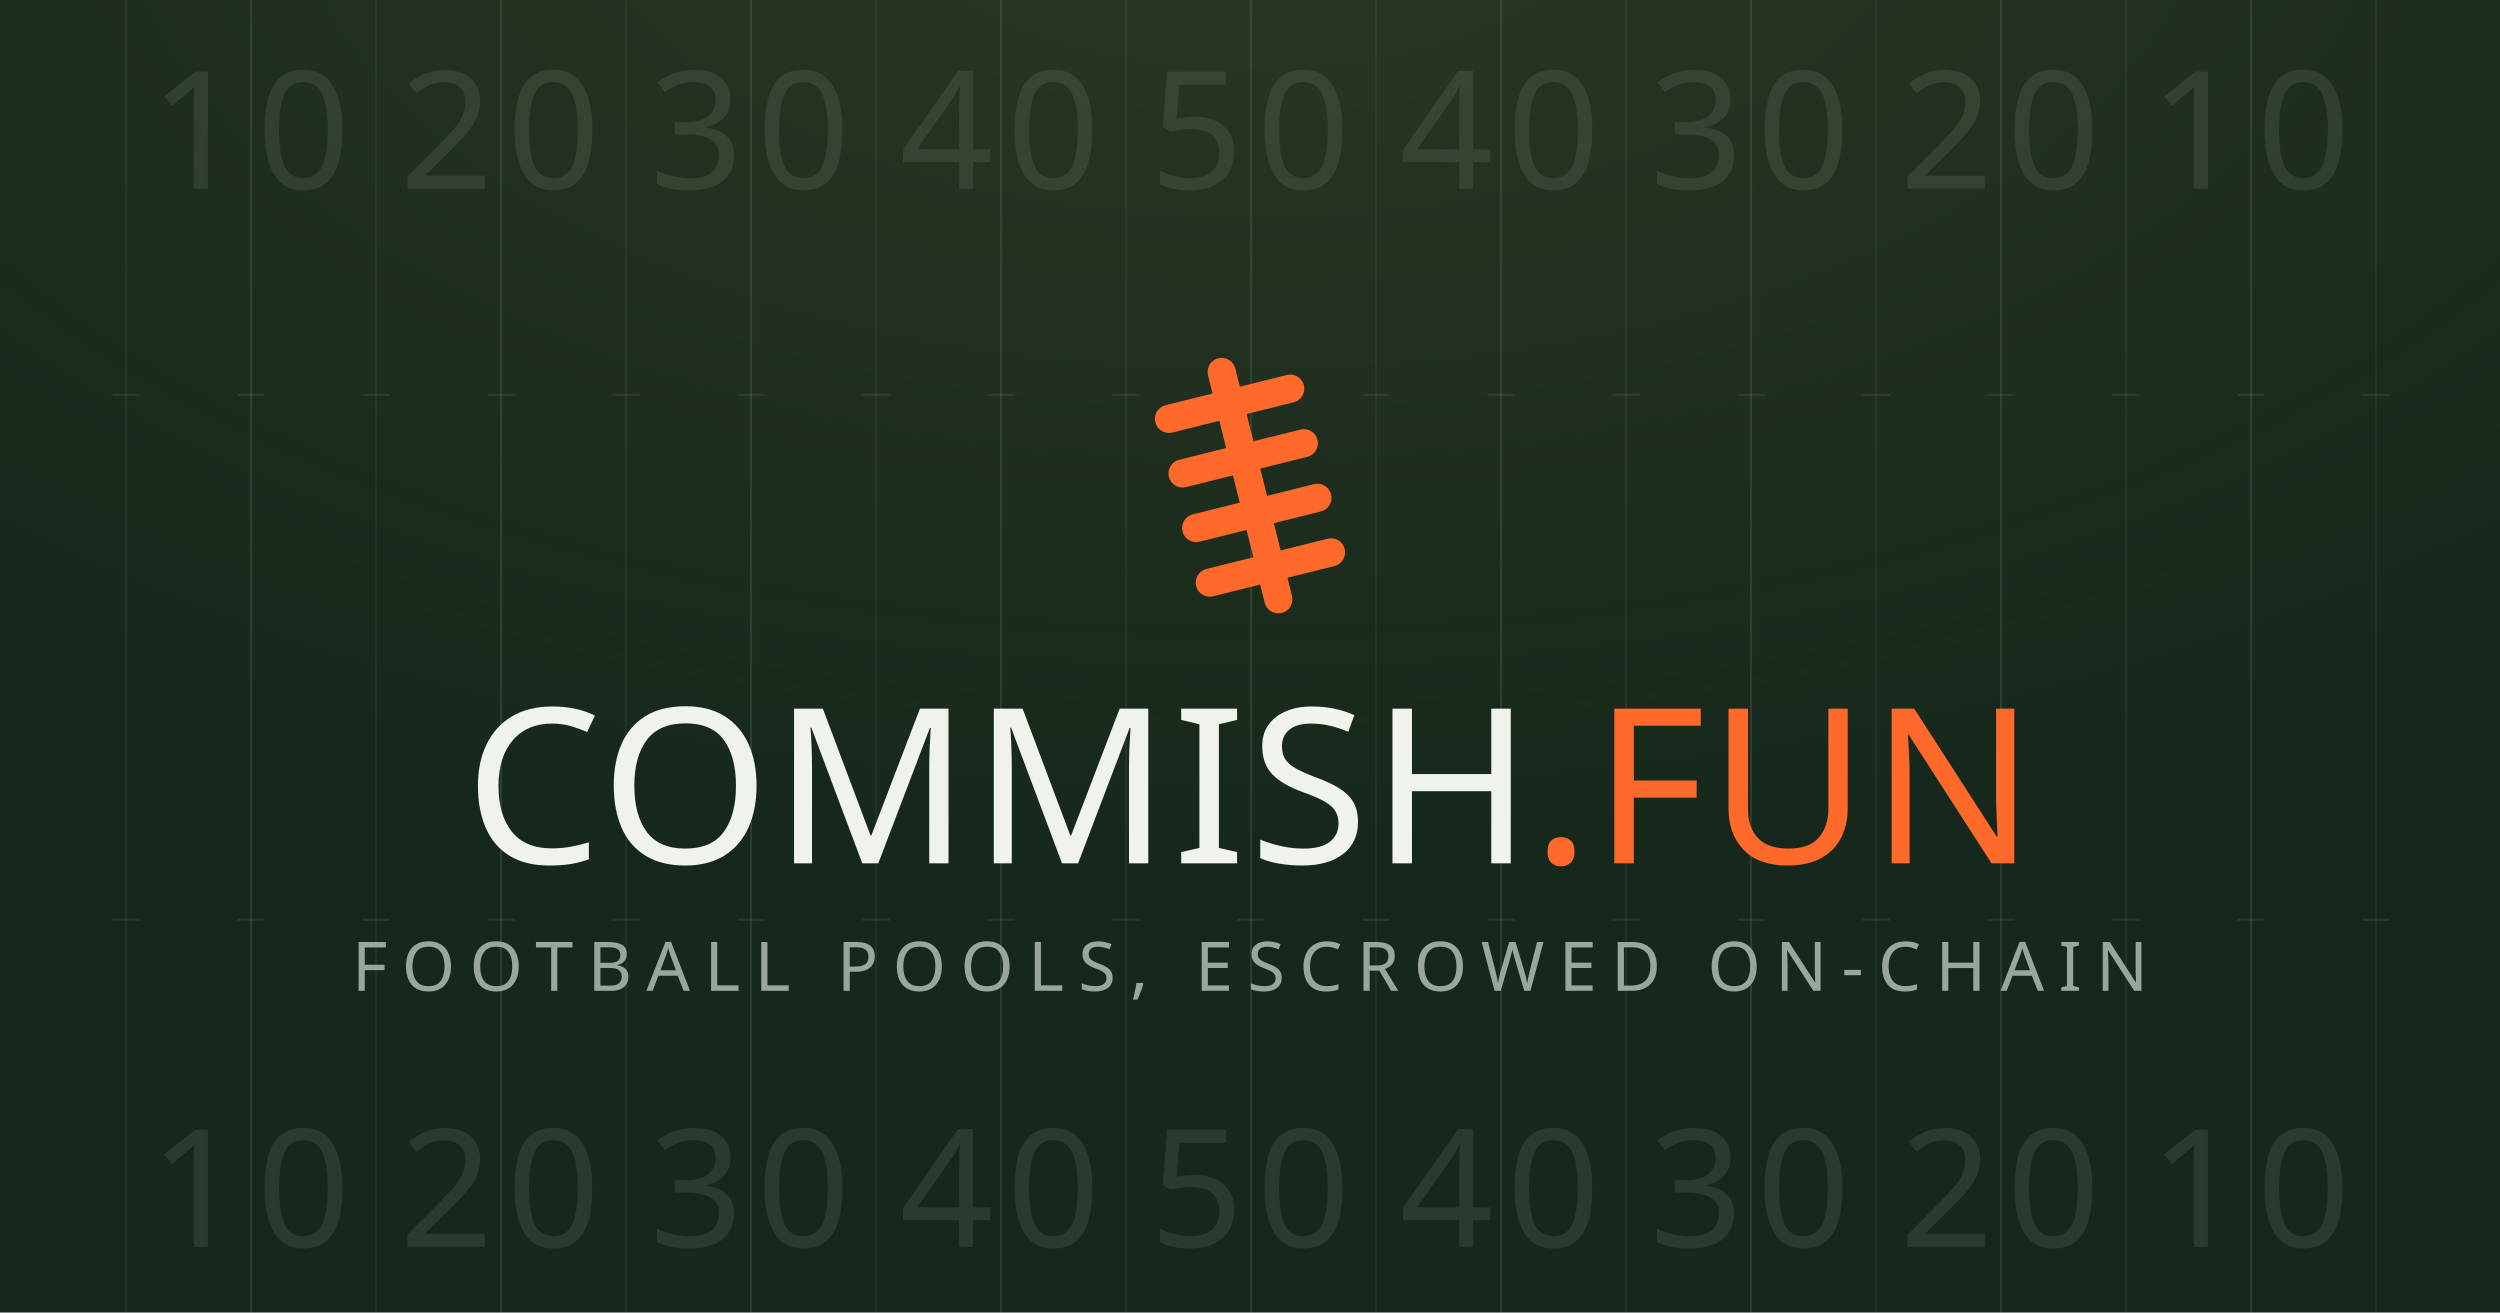
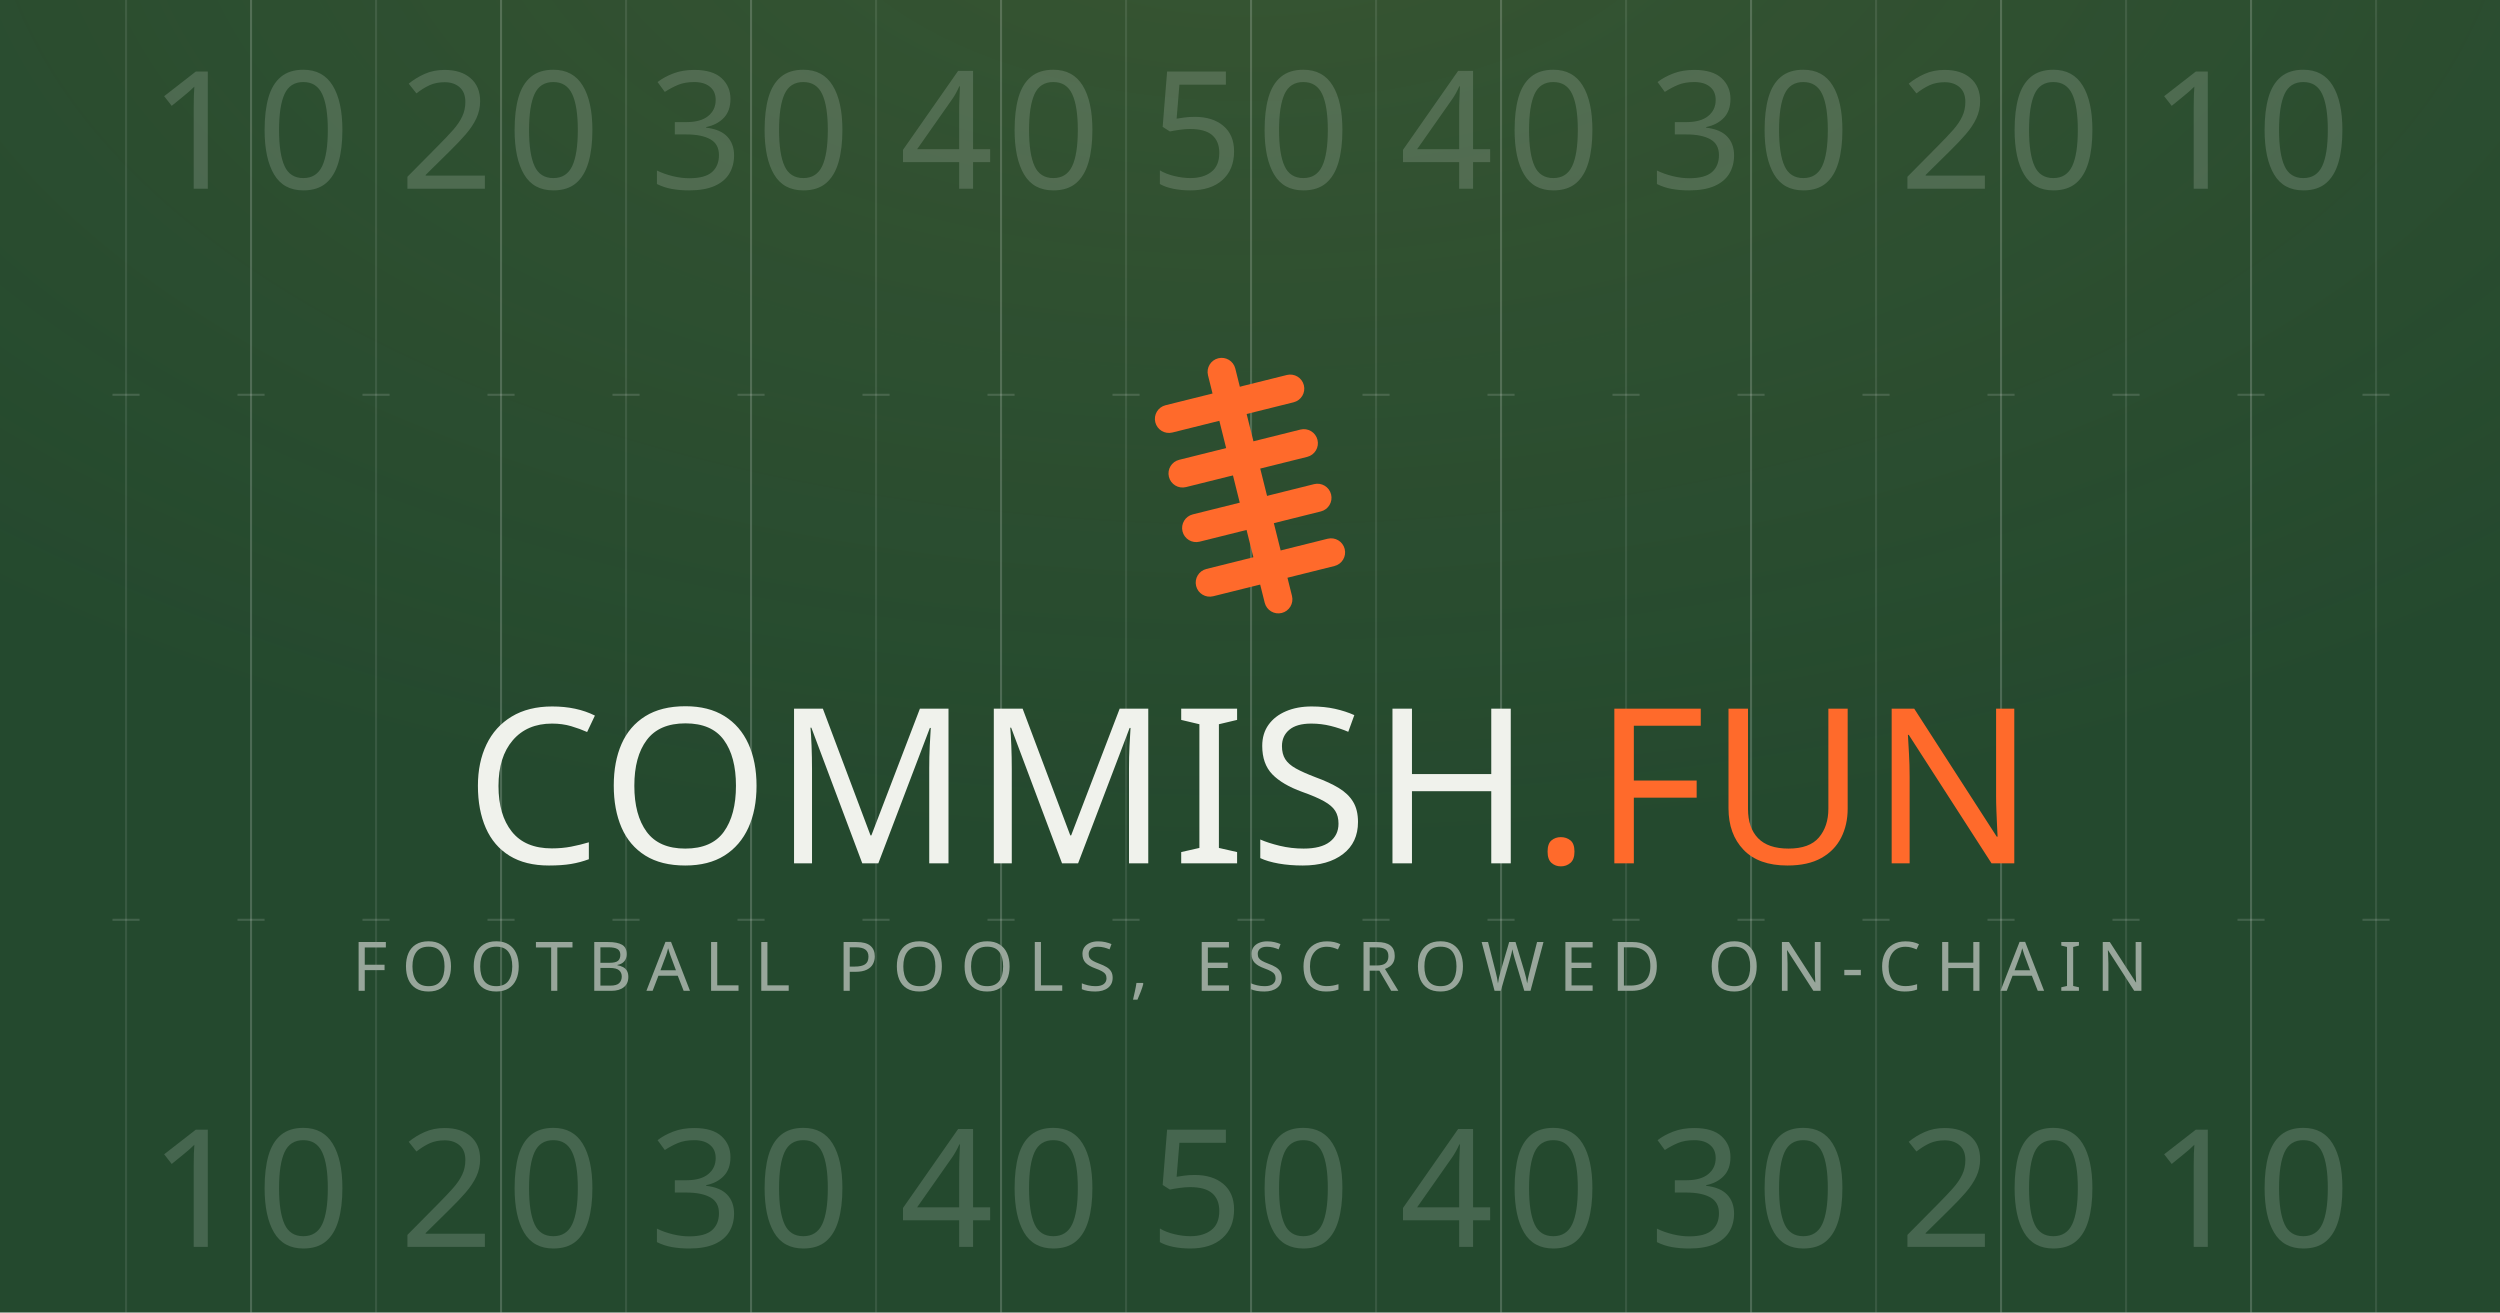
<svg xmlns="http://www.w3.org/2000/svg" viewBox="0 0 1200 630" width="1200" height="630">
  <defs>
    <radialGradient id="flood" cx="50%" cy="-10%" r="75%">
      <stop offset="0%" stop-color="#E9C258" stop-opacity="0.10" />
      <stop offset="100%" stop-color="#E9C258" stop-opacity="0" />
    </radialGradient>
  </defs>
-   <rect width="1200" height="630" fill="#16281C" />
+   <rect width="1200" height="630" fill="#24492E" />
  <rect width="1200" height="630" fill="url(#flood)" />
-   <rect x="60.0" y="0" width="1" height="630" fill="#F0F2EC" opacity="0.05" />
-   <rect x="54.0" y="189.0" width="13" height="1" fill="#F0F2EC" opacity="0.08" />
-   <rect x="54.0" y="441.0" width="13" height="1" fill="#F0F2EC" opacity="0.08" />
-   <rect x="120.0" y="0" width="1" height="630" fill="#F0F2EC" opacity="0.1" />
-   <rect x="114.0" y="189.0" width="13" height="1" fill="#F0F2EC" opacity="0.08" />
-   <rect x="114.0" y="441.0" width="13" height="1" fill="#F0F2EC" opacity="0.08" />
-   <rect x="180.0" y="0" width="1" height="630" fill="#F0F2EC" opacity="0.05" />
-   <rect x="174.0" y="189.0" width="13" height="1" fill="#F0F2EC" opacity="0.08" />
-   <rect x="174.0" y="441.0" width="13" height="1" fill="#F0F2EC" opacity="0.08" />
-   <rect x="240.0" y="0" width="1" height="630" fill="#F0F2EC" opacity="0.1" />
-   <rect x="234.0" y="189.0" width="13" height="1" fill="#F0F2EC" opacity="0.08" />
-   <rect x="234.0" y="441.0" width="13" height="1" fill="#F0F2EC" opacity="0.08" />
-   <rect x="300.0" y="0" width="1" height="630" fill="#F0F2EC" opacity="0.05" />
-   <rect x="294.0" y="189.0" width="13" height="1" fill="#F0F2EC" opacity="0.08" />
-   <rect x="294.0" y="441.0" width="13" height="1" fill="#F0F2EC" opacity="0.08" />
-   <rect x="360.0" y="0" width="1" height="630" fill="#F0F2EC" opacity="0.1" />
-   <rect x="354.0" y="189.0" width="13" height="1" fill="#F0F2EC" opacity="0.08" />
-   <rect x="354.0" y="441.0" width="13" height="1" fill="#F0F2EC" opacity="0.08" />
-   <rect x="420.0" y="0" width="1" height="630" fill="#F0F2EC" opacity="0.05" />
-   <rect x="414.0" y="189.0" width="13" height="1" fill="#F0F2EC" opacity="0.08" />
-   <rect x="414.0" y="441.0" width="13" height="1" fill="#F0F2EC" opacity="0.08" />
-   <rect x="480.0" y="0" width="1" height="630" fill="#F0F2EC" opacity="0.1" />
-   <rect x="474.0" y="189.0" width="13" height="1" fill="#F0F2EC" opacity="0.08" />
-   <rect x="474.0" y="441.0" width="13" height="1" fill="#F0F2EC" opacity="0.08" />
-   <rect x="540.0" y="0" width="1" height="630" fill="#F0F2EC" opacity="0.05" />
-   <rect x="534.0" y="189.0" width="13" height="1" fill="#F0F2EC" opacity="0.08" />
-   <rect x="534.0" y="441.0" width="13" height="1" fill="#F0F2EC" opacity="0.08" />
-   <rect x="600.0" y="0" width="1" height="630" fill="#F0F2EC" opacity="0.1" />
-   <rect x="594.0" y="189.0" width="13" height="1" fill="#F0F2EC" opacity="0.08" />
-   <rect x="594.0" y="441.0" width="13" height="1" fill="#F0F2EC" opacity="0.08" />
-   <rect x="660.0" y="0" width="1" height="630" fill="#F0F2EC" opacity="0.05" />
-   <rect x="654.0" y="189.0" width="13" height="1" fill="#F0F2EC" opacity="0.08" />
-   <rect x="654.0" y="441.0" width="13" height="1" fill="#F0F2EC" opacity="0.08" />
-   <rect x="720.0" y="0" width="1" height="630" fill="#F0F2EC" opacity="0.1" />
-   <rect x="714.0" y="189.0" width="13" height="1" fill="#F0F2EC" opacity="0.08" />
-   <rect x="714.0" y="441.0" width="13" height="1" fill="#F0F2EC" opacity="0.08" />
-   <rect x="780.0" y="0" width="1" height="630" fill="#F0F2EC" opacity="0.05" />
-   <rect x="774.0" y="189.0" width="13" height="1" fill="#F0F2EC" opacity="0.08" />
-   <rect x="774.0" y="441.0" width="13" height="1" fill="#F0F2EC" opacity="0.08" />
-   <rect x="840.0" y="0" width="1" height="630" fill="#F0F2EC" opacity="0.1" />
-   <rect x="834.0" y="189.0" width="13" height="1" fill="#F0F2EC" opacity="0.08" />
-   <rect x="834.0" y="441.0" width="13" height="1" fill="#F0F2EC" opacity="0.08" />
-   <rect x="900.0" y="0" width="1" height="630" fill="#F0F2EC" opacity="0.05" />
-   <rect x="894.0" y="189.0" width="13" height="1" fill="#F0F2EC" opacity="0.08" />
-   <rect x="894.0" y="441.0" width="13" height="1" fill="#F0F2EC" opacity="0.08" />
-   <rect x="960.0" y="0" width="1" height="630" fill="#F0F2EC" opacity="0.1" />
-   <rect x="954.0" y="189.0" width="13" height="1" fill="#F0F2EC" opacity="0.08" />
-   <rect x="954.0" y="441.0" width="13" height="1" fill="#F0F2EC" opacity="0.08" />
-   <rect x="1020.0" y="0" width="1" height="630" fill="#F0F2EC" opacity="0.05" />
-   <rect x="1014.0" y="189.0" width="13" height="1" fill="#F0F2EC" opacity="0.08" />
-   <rect x="1014.0" y="441.0" width="13" height="1" fill="#F0F2EC" opacity="0.08" />
-   <rect x="1080.0" y="0" width="1" height="630" fill="#F0F2EC" opacity="0.1" />
-   <rect x="1074.0" y="189.0" width="13" height="1" fill="#F0F2EC" opacity="0.08" />
-   <rect x="1074.0" y="441.0" width="13" height="1" fill="#F0F2EC" opacity="0.08" />
-   <rect x="1140.0" y="0" width="1" height="630" fill="#F0F2EC" opacity="0.05" />
-   <rect x="1134.0" y="189.0" width="13" height="1" fill="#F0F2EC" opacity="0.08" />
-   <rect x="1134.0" y="441.0" width="13" height="1" fill="#F0F2EC" opacity="0.08" />
-   <text x="120.0" y="90.6" font-family="Anton" font-size="78.8" fill="#F0F2EC" opacity="0.09" text-anchor="middle" letter-spacing="6.3">10</text>
-   <text x="120.0" y="598.5" font-family="Anton" font-size="78.8" fill="#F0F2EC" opacity="0.09" text-anchor="middle" letter-spacing="6.3">10</text>
-   <text x="240.0" y="90.6" font-family="Anton" font-size="78.8" fill="#F0F2EC" opacity="0.09" text-anchor="middle" letter-spacing="6.3">20</text>
-   <text x="240.0" y="598.5" font-family="Anton" font-size="78.8" fill="#F0F2EC" opacity="0.09" text-anchor="middle" letter-spacing="6.3">20</text>
-   <text x="360.0" y="90.6" font-family="Anton" font-size="78.8" fill="#F0F2EC" opacity="0.09" text-anchor="middle" letter-spacing="6.3">30</text>
-   <text x="360.0" y="598.5" font-family="Anton" font-size="78.8" fill="#F0F2EC" opacity="0.09" text-anchor="middle" letter-spacing="6.3">30</text>
-   <text x="480.0" y="90.6" font-family="Anton" font-size="78.8" fill="#F0F2EC" opacity="0.09" text-anchor="middle" letter-spacing="6.3">40</text>
-   <text x="480.0" y="598.5" font-family="Anton" font-size="78.8" fill="#F0F2EC" opacity="0.09" text-anchor="middle" letter-spacing="6.3">40</text>
-   <text x="600.0" y="90.6" font-family="Anton" font-size="78.8" fill="#F0F2EC" opacity="0.09" text-anchor="middle" letter-spacing="6.3">50</text>
-   <text x="600.0" y="598.5" font-family="Anton" font-size="78.8" fill="#F0F2EC" opacity="0.09" text-anchor="middle" letter-spacing="6.3">50</text>
-   <text x="720.0" y="90.6" font-family="Anton" font-size="78.8" fill="#F0F2EC" opacity="0.09" text-anchor="middle" letter-spacing="6.3">40</text>
-   <text x="720.0" y="598.5" font-family="Anton" font-size="78.8" fill="#F0F2EC" opacity="0.09" text-anchor="middle" letter-spacing="6.3">40</text>
-   <text x="840.0" y="90.6" font-family="Anton" font-size="78.8" fill="#F0F2EC" opacity="0.09" text-anchor="middle" letter-spacing="6.3">30</text>
-   <text x="840.0" y="598.5" font-family="Anton" font-size="78.8" fill="#F0F2EC" opacity="0.09" text-anchor="middle" letter-spacing="6.3">30</text>
-   <text x="960.0" y="90.6" font-family="Anton" font-size="78.8" fill="#F0F2EC" opacity="0.09" text-anchor="middle" letter-spacing="6.3">20</text>
-   <text x="960.0" y="598.5" font-family="Anton" font-size="78.8" fill="#F0F2EC" opacity="0.09" text-anchor="middle" letter-spacing="6.3">20</text>
-   <text x="1080.0" y="90.6" font-family="Anton" font-size="78.8" fill="#F0F2EC" opacity="0.09" text-anchor="middle" letter-spacing="6.3">10</text>
-   <text x="1080.0" y="598.5" font-family="Anton" font-size="78.8" fill="#F0F2EC" opacity="0.09" text-anchor="middle" letter-spacing="6.3">10</text>
+   <rect x="60.0" y="0" width="1" height="630" fill="#FFFFFF" opacity="0.09" />
+   <rect x="54.0" y="189.0" width="13" height="1" fill="#FFFFFF" opacity="0.14" />
+   <rect x="54.0" y="441.0" width="13" height="1" fill="#FFFFFF" opacity="0.14" />
+   <rect x="120.0" y="0" width="1" height="630" fill="#FFFFFF" opacity="0.18" />
+   <rect x="114.0" y="189.0" width="13" height="1" fill="#FFFFFF" opacity="0.14" />
+   <rect x="114.0" y="441.0" width="13" height="1" fill="#FFFFFF" opacity="0.14" />
+   <rect x="180.0" y="0" width="1" height="630" fill="#FFFFFF" opacity="0.09" />
+   <rect x="174.0" y="189.0" width="13" height="1" fill="#FFFFFF" opacity="0.14" />
+   <rect x="174.0" y="441.0" width="13" height="1" fill="#FFFFFF" opacity="0.14" />
+   <rect x="240.0" y="0" width="1" height="630" fill="#FFFFFF" opacity="0.18" />
+   <rect x="234.0" y="189.0" width="13" height="1" fill="#FFFFFF" opacity="0.14" />
+   <rect x="234.0" y="441.0" width="13" height="1" fill="#FFFFFF" opacity="0.14" />
+   <rect x="300.0" y="0" width="1" height="630" fill="#FFFFFF" opacity="0.09" />
+   <rect x="294.0" y="189.0" width="13" height="1" fill="#FFFFFF" opacity="0.14" />
+   <rect x="294.0" y="441.0" width="13" height="1" fill="#FFFFFF" opacity="0.14" />
+   <rect x="360.0" y="0" width="1" height="630" fill="#FFFFFF" opacity="0.18" />
+   <rect x="354.0" y="189.0" width="13" height="1" fill="#FFFFFF" opacity="0.14" />
+   <rect x="354.0" y="441.0" width="13" height="1" fill="#FFFFFF" opacity="0.14" />
+   <rect x="420.0" y="0" width="1" height="630" fill="#FFFFFF" opacity="0.09" />
+   <rect x="414.0" y="189.0" width="13" height="1" fill="#FFFFFF" opacity="0.14" />
+   <rect x="414.0" y="441.0" width="13" height="1" fill="#FFFFFF" opacity="0.14" />
+   <rect x="480.0" y="0" width="1" height="630" fill="#FFFFFF" opacity="0.18" />
+   <rect x="474.0" y="189.0" width="13" height="1" fill="#FFFFFF" opacity="0.14" />
+   <rect x="474.0" y="441.0" width="13" height="1" fill="#FFFFFF" opacity="0.14" />
+   <rect x="540.0" y="0" width="1" height="630" fill="#FFFFFF" opacity="0.09" />
+   <rect x="534.0" y="189.0" width="13" height="1" fill="#FFFFFF" opacity="0.14" />
+   <rect x="534.0" y="441.0" width="13" height="1" fill="#FFFFFF" opacity="0.14" />
+   <rect x="600.0" y="0" width="1" height="630" fill="#FFFFFF" opacity="0.18" />
+   <rect x="594.0" y="189.0" width="13" height="1" fill="#FFFFFF" opacity="0.14" />
+   <rect x="594.0" y="441.0" width="13" height="1" fill="#FFFFFF" opacity="0.14" />
+   <rect x="660.0" y="0" width="1" height="630" fill="#FFFFFF" opacity="0.09" />
+   <rect x="654.0" y="189.0" width="13" height="1" fill="#FFFFFF" opacity="0.14" />
+   <rect x="654.0" y="441.0" width="13" height="1" fill="#FFFFFF" opacity="0.14" />
+   <rect x="720.0" y="0" width="1" height="630" fill="#FFFFFF" opacity="0.18" />
+   <rect x="714.0" y="189.0" width="13" height="1" fill="#FFFFFF" opacity="0.14" />
+   <rect x="714.0" y="441.0" width="13" height="1" fill="#FFFFFF" opacity="0.14" />
+   <rect x="780.0" y="0" width="1" height="630" fill="#FFFFFF" opacity="0.09" />
+   <rect x="774.0" y="189.0" width="13" height="1" fill="#FFFFFF" opacity="0.14" />
+   <rect x="774.0" y="441.0" width="13" height="1" fill="#FFFFFF" opacity="0.14" />
+   <rect x="840.0" y="0" width="1" height="630" fill="#FFFFFF" opacity="0.18" />
+   <rect x="834.0" y="189.0" width="13" height="1" fill="#FFFFFF" opacity="0.14" />
+   <rect x="834.0" y="441.0" width="13" height="1" fill="#FFFFFF" opacity="0.14" />
+   <rect x="900.0" y="0" width="1" height="630" fill="#FFFFFF" opacity="0.09" />
+   <rect x="894.0" y="189.0" width="13" height="1" fill="#FFFFFF" opacity="0.14" />
+   <rect x="894.0" y="441.0" width="13" height="1" fill="#FFFFFF" opacity="0.14" />
+   <rect x="960.0" y="0" width="1" height="630" fill="#FFFFFF" opacity="0.18" />
+   <rect x="954.0" y="189.0" width="13" height="1" fill="#FFFFFF" opacity="0.14" />
+   <rect x="954.0" y="441.0" width="13" height="1" fill="#FFFFFF" opacity="0.14" />
+   <rect x="1020.0" y="0" width="1" height="630" fill="#FFFFFF" opacity="0.09" />
+   <rect x="1014.0" y="189.0" width="13" height="1" fill="#FFFFFF" opacity="0.14" />
+   <rect x="1014.0" y="441.0" width="13" height="1" fill="#FFFFFF" opacity="0.14" />
+   <rect x="1080.0" y="0" width="1" height="630" fill="#FFFFFF" opacity="0.18" />
+   <rect x="1074.0" y="189.0" width="13" height="1" fill="#FFFFFF" opacity="0.14" />
+   <rect x="1074.0" y="441.0" width="13" height="1" fill="#FFFFFF" opacity="0.14" />
+   <rect x="1140.0" y="0" width="1" height="630" fill="#FFFFFF" opacity="0.09" />
+   <rect x="1134.0" y="189.0" width="13" height="1" fill="#FFFFFF" opacity="0.14" />
+   <rect x="1134.0" y="441.0" width="13" height="1" fill="#FFFFFF" opacity="0.14" />
+   <text x="120.0" y="90.6" font-family="Anton" font-size="78.8" fill="#FFFFFF" opacity="0.16" text-anchor="middle" letter-spacing="6.3">10</text>
+   <text x="120.0" y="598.5" font-family="Anton" font-size="78.8" fill="#FFFFFF" opacity="0.16" text-anchor="middle" letter-spacing="6.3">10</text>
+   <text x="240.0" y="90.6" font-family="Anton" font-size="78.8" fill="#FFFFFF" opacity="0.16" text-anchor="middle" letter-spacing="6.3">20</text>
+   <text x="240.0" y="598.5" font-family="Anton" font-size="78.8" fill="#FFFFFF" opacity="0.16" text-anchor="middle" letter-spacing="6.3">20</text>
+   <text x="360.0" y="90.6" font-family="Anton" font-size="78.8" fill="#FFFFFF" opacity="0.16" text-anchor="middle" letter-spacing="6.3">30</text>
+   <text x="360.0" y="598.5" font-family="Anton" font-size="78.8" fill="#FFFFFF" opacity="0.16" text-anchor="middle" letter-spacing="6.3">30</text>
+   <text x="480.0" y="90.6" font-family="Anton" font-size="78.8" fill="#FFFFFF" opacity="0.16" text-anchor="middle" letter-spacing="6.3">40</text>
+   <text x="480.0" y="598.5" font-family="Anton" font-size="78.8" fill="#FFFFFF" opacity="0.16" text-anchor="middle" letter-spacing="6.3">40</text>
+   <text x="600.0" y="90.6" font-family="Anton" font-size="78.8" fill="#FFFFFF" opacity="0.16" text-anchor="middle" letter-spacing="6.3">50</text>
+   <text x="600.0" y="598.5" font-family="Anton" font-size="78.8" fill="#FFFFFF" opacity="0.16" text-anchor="middle" letter-spacing="6.3">50</text>
+   <text x="720.0" y="90.6" font-family="Anton" font-size="78.8" fill="#FFFFFF" opacity="0.16" text-anchor="middle" letter-spacing="6.3">40</text>
+   <text x="720.0" y="598.5" font-family="Anton" font-size="78.8" fill="#FFFFFF" opacity="0.16" text-anchor="middle" letter-spacing="6.3">40</text>
+   <text x="840.0" y="90.6" font-family="Anton" font-size="78.8" fill="#FFFFFF" opacity="0.16" text-anchor="middle" letter-spacing="6.3">30</text>
+   <text x="840.0" y="598.5" font-family="Anton" font-size="78.8" fill="#FFFFFF" opacity="0.16" text-anchor="middle" letter-spacing="6.3">30</text>
+   <text x="960.0" y="90.6" font-family="Anton" font-size="78.8" fill="#FFFFFF" opacity="0.16" text-anchor="middle" letter-spacing="6.3">20</text>
+   <text x="960.0" y="598.5" font-family="Anton" font-size="78.8" fill="#FFFFFF" opacity="0.16" text-anchor="middle" letter-spacing="6.3">20</text>
+   <text x="1080.0" y="90.6" font-family="Anton" font-size="78.8" fill="#FFFFFF" opacity="0.16" text-anchor="middle" letter-spacing="6.3">10</text>
+   <text x="1080.0" y="598.5" font-family="Anton" font-size="78.8" fill="#FFFFFF" opacity="0.16" text-anchor="middle" letter-spacing="6.3">10</text>
  <g transform="translate(600 233.1) scale(0.75)">
    <g transform="rotate(-14)" fill="#FF6A2B">
      <rect x="-9" y="-84" width="18" height="168" rx="9" />
      <rect x="-49" y="-63" width="98" height="18" rx="9" />
      <rect x="-49" y="-27" width="98" height="18" rx="9" />
      <rect x="-49" y="9" width="98" height="18" rx="9" />
      <rect x="-49" y="45" width="98" height="18" rx="9" />
    </g>
  </g>
  <text x="600" y="414.4" text-anchor="middle" font-family="Anton" font-size="104" letter-spacing="1.56" fill="#F0F2EC">COMMISH<tspan fill="#FF6A2B">.FUN</tspan>
  </text>
  <text x="600" y="475.6" text-anchor="middle" font-family="Anton" font-size="32.8" letter-spacing="6.9" fill="#98A69B">FOOTBALL POOLS, ESCROWED ON-CHAIN</text>
</svg>
